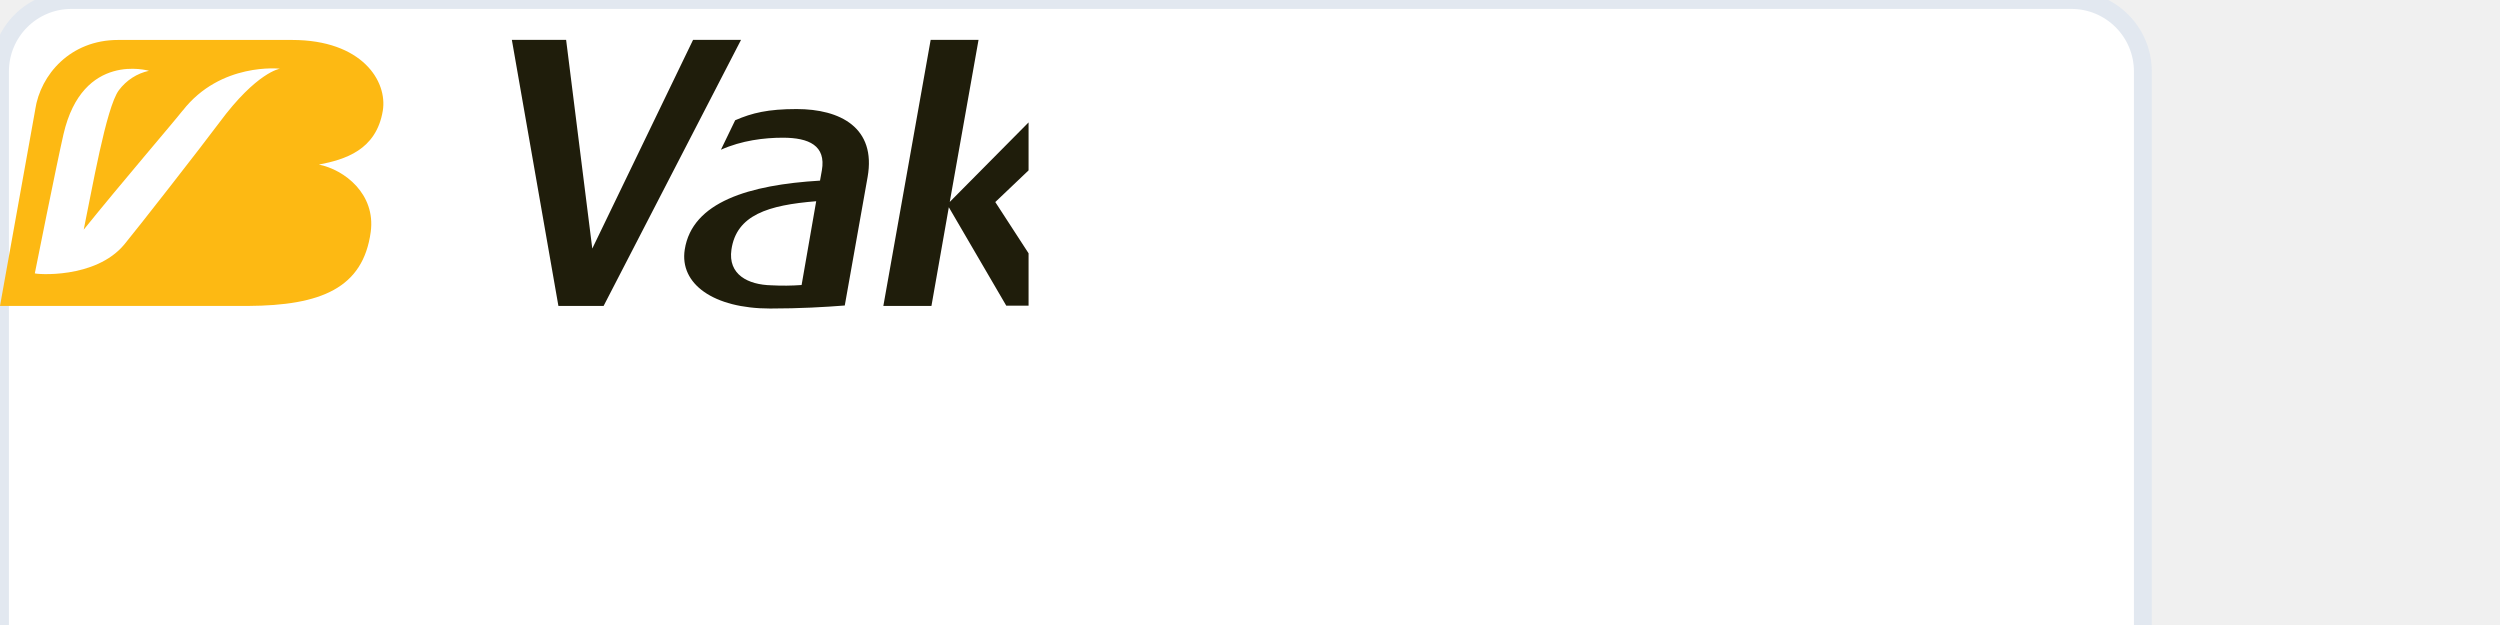
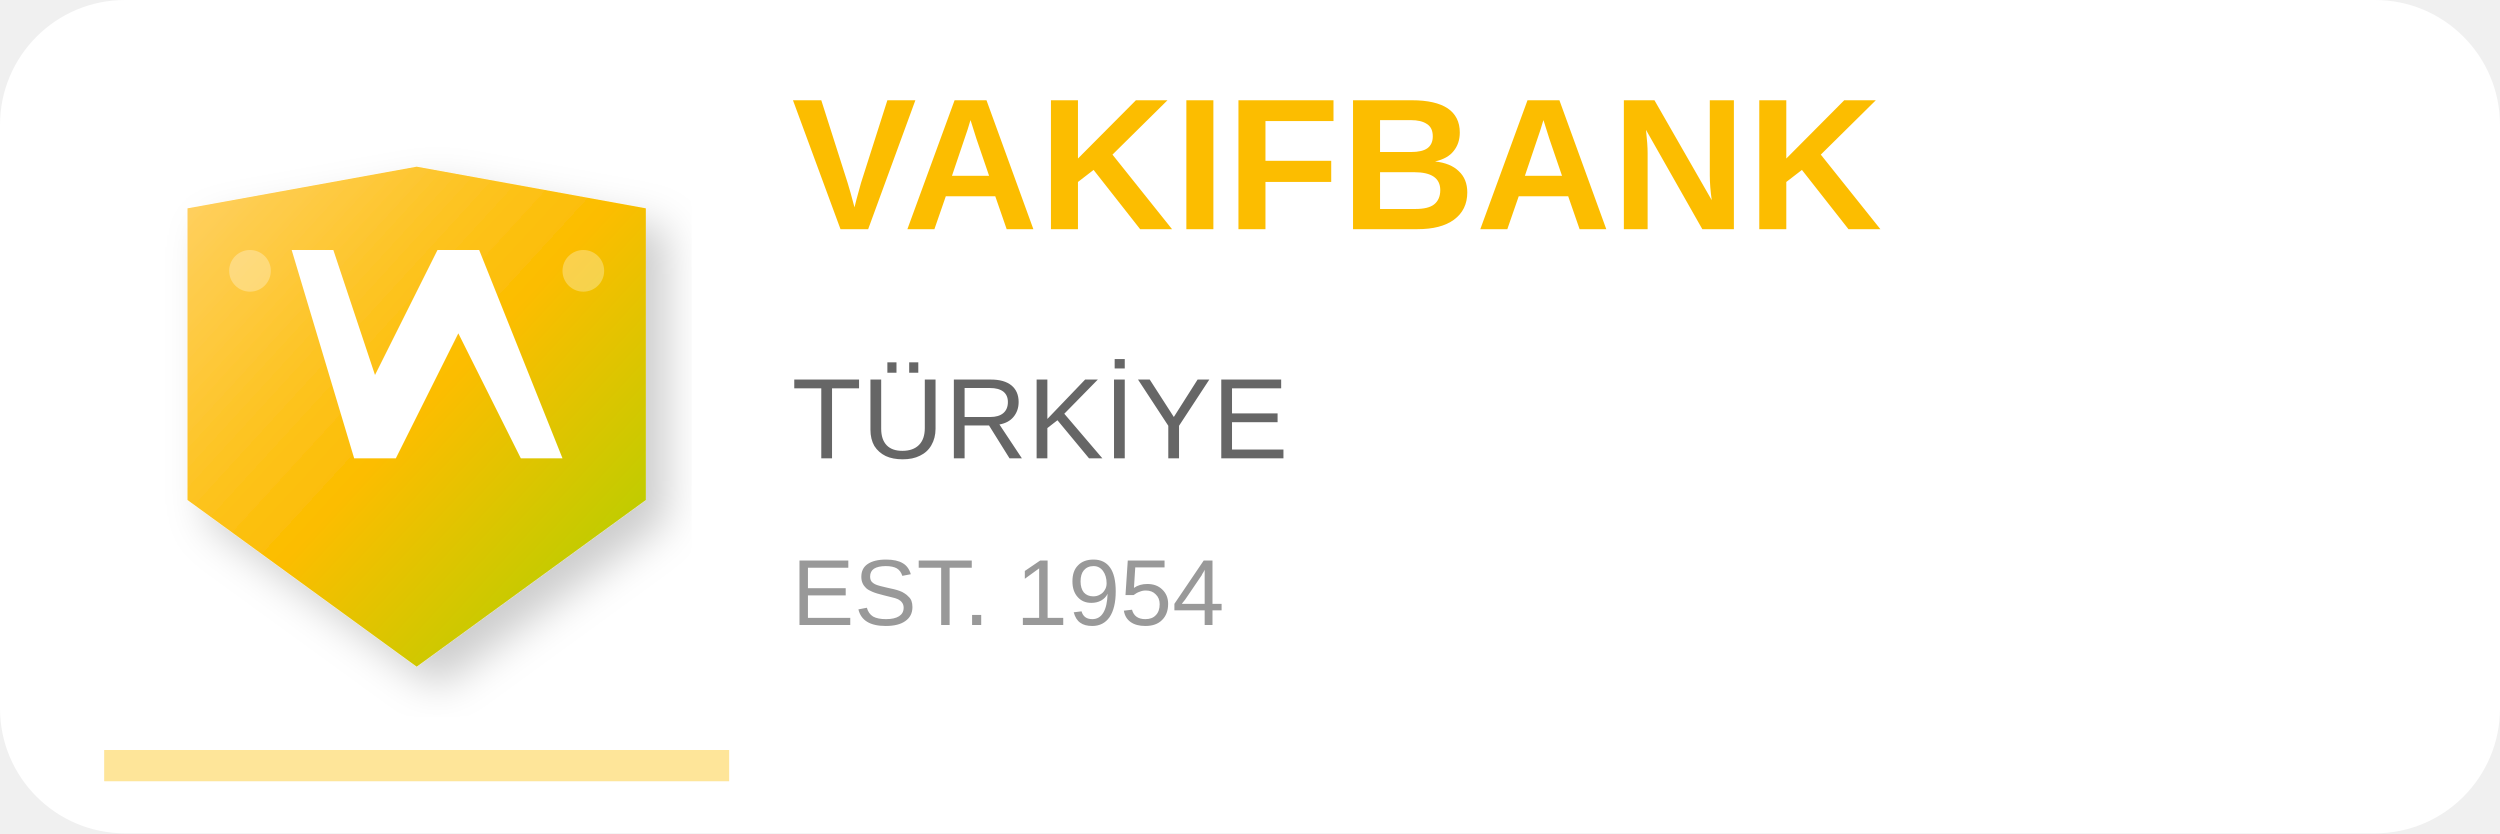
- <svg xmlns="http://www.w3.org/2000/svg" width="140" height="35" viewBox="0 0 140 35">
+ <svg xmlns="http://www.w3.org/2000/svg" width="120" height="40" viewBox="0 0 120 40">
+   <rect width="120" height="40" fill="white" rx="6" />
  <defs>
-     <clipPath id="clip0_vakif">
-       <rect width="120" height="40" fill="white" />
-     </clipPath>
+     <linearGradient id="vakifGrad" x1="0%" y1="0%" x2="100%" y2="100%">
+       <stop offset="0%" style="stop-color:#ffd166;stop-opacity:1" />
+       <stop offset="50%" style="stop-color:#fcbd00;stop-opacity:1" />
+       <stop offset="100%" style="stop-color:#a4d309;stop-opacity:1" />
+     </linearGradient>
+     <filter id="shadow">
+       <feDropShadow dx="1" dy="1" stdDeviation="1" flood-color="rgba(0,0,0,0.2)" />
+     </filter>
  </defs>
-   <rect width="120" height="40" fill="white" rx="4" stroke="#e2e8f0" stroke-width="1" />
-   <g clip-path="url(#clip0_vakif)" transform="scale(0.48) translate(0, 4)">
-     <path d="M4.115 8.77L0 31.693C3.614 31.693 27.424 31.693 27.372 31.693H28.922C37.447 31.649 42.36 29.613 43.251 23.061C43.847 18.64 40.192 15.796 37.205 15.202C40.225 14.617 43.894 13.527 44.659 8.925C45.231 5.472 42.232 0.661 34.066 0.661H13.773C8.209 0.661 4.725 4.705 4.108 8.782" fill="#FDB913" />
-     <path d="M21.317 8.89C20.281 10.219 14.193 17.304 9.767 22.793C10.716 18.252 12.379 8.532 13.863 6.535C14.734 5.366 15.982 4.559 17.38 4.261C17.38 4.261 9.641 1.965 7.406 11.665C6.587 15.231 4.063 27.874 4.063 27.889C4.11 27.994 11.115 28.604 14.511 24.51C16.028 22.677 23.551 13.041 25.617 10.265C29.962 4.401 32.658 4.015 32.658 4.015C32.658 4.015 25.736 3.232 21.317 8.903" fill="white" />
-     <path d="M70.421 31.691L86.456 0.648H80.859L69.1 24.998L66.047 0.648H59.716L65.147 31.691H70.421ZM95.221 19.487L93.52 29.252C92.35 29.338 91.175 29.35 90.004 29.286C87.282 29.227 84.906 28.039 85.335 25.111C85.924 21.086 89.609 19.927 95.221 19.477V19.487ZM101.221 16.653C102.238 10.899 98.037 8.723 92.939 8.723C89.614 8.723 87.746 9.17 85.77 10.03L84.108 13.468C86.541 12.385 89.149 12.066 91.336 12.066C94.366 12.066 96.391 12.979 95.883 15.88L95.669 17.073C87.411 17.564 80.75 19.556 79.886 25.119C79.261 29.129 83.246 31.995 89.859 31.995C93.295 31.995 96.27 31.823 98.557 31.641L101.221 16.653ZM116.117 19.573L126.86 9.35H120.923L110.805 19.559L114.163 0.648H108.578L103.057 31.691H108.668L110.696 20.177L117.397 31.661H123.967L116.117 19.573ZM131.457 31.661L135.415 9.35H130.127L126.173 31.661H131.457ZM155.739 1.559C156.402 0.862 157.546 0.508 157.546 0.508C150.999 -1.076 143.881 1.122 142.757 6.668L142.282 9.354H138.645L138.075 12.584H141.708L138.326 31.666H143.899L147.281 12.584H151.508L152.097 9.354H147.86L148.174 7.665C148.684 4.806 149.622 2.122 154.937 3.035C155.076 2.478 155.358 1.969 155.751 1.562L155.739 1.559ZM172.774 8.814C172.204 12.007 169.854 13.908 163.67 13.726C161.889 13.684 161.457 13.576 161.457 13.576L163.193 3.836C164.418 3.332 165.729 3.088 167.047 3.119C171.248 3.119 173.442 5.017 172.774 8.812V8.814ZM161.02 16.54L162.73 16.479C169.678 16.233 171.727 19.205 170.941 23.134C170.181 26.907 167.118 28.481 162.96 28.481C161.232 28.481 160.327 28.481 158.826 28.402L161.02 16.54ZM178.751 8.527C179.342 4.973 176.108 0.017 167.693 0.017C163.49 0.017 157.793 1.036 157.188 4.408L152.4 31.669C155.29 32.022 158.126 32.015 162.53 31.985C171.316 31.939 176.381 29.841 177.3 23.095C177.915 18.552 174.147 15.622 171.067 14.991C174.18 14.389 177.965 13.271 178.751 8.532V8.527ZM194.352 19.487L192.642 29.252C191.472 29.338 190.298 29.35 189.126 29.286C186.402 29.227 184.03 28.039 184.467 25.111C185.046 21.086 188.741 19.927 194.352 19.477V19.487ZM200.343 16.653C201.364 10.916 197.166 8.74 192.061 8.74C188.736 8.74 186.837 9.18 184.854 10.037L183.227 13.475C185.668 12.407 188.276 12.066 190.463 12.066C193.485 12.066 195.525 12.979 195.008 15.88L194.794 17.073C186.542 17.564 179.877 19.556 179.012 25.119C178.395 29.129 182.377 31.995 188.986 31.995C192.429 31.995 195.397 31.823 197.686 31.641L200.343 16.653ZM224.766 15.803C225.407 12.196 223.434 8.964 215.704 8.964C211.342 8.964 208.125 9.701 205.494 10.683L201.749 31.673H207.415L210.725 12.94C212.052 12.396 213.472 12.134 214.899 12.171C218.592 12.171 219.511 14.016 219.188 15.84L216.384 31.691H221.888L224.766 15.803ZM233.96 19.487L233.858 19.463L237.197 0.648H231.605L226.093 31.651H231.709L233.718 20.312H233.806L240.429 31.691H246.997L239.16 19.613L249.905 9.389H243.957L233.96 19.487Z" fill="#1F1D0B" />
+   <g transform="translate(6, 6)">
+     <path d="M3 4 L14 2 L25 4 L25 18 L14 26 L3 18 Z" fill="url(#vakifGrad)" filter="url(#shadow)" />
+     <g fill="white" transform="translate(14, 8)">
+       <path d="M-6 -2 L-3 8 L-1 8 L2 2 L5 8 L7 8 L3 -2 L1 -2 L-2 4 L-4 -2 Z" />
+     </g>
+     <circle cx="6" cy="7" r="1" fill="white" opacity="0.3" />
+     <circle cx="22" cy="7" r="1" fill="white" opacity="0.3" />
  </g>
+   <g transform="translate(38, 11)">
+     <text font-family="Arial, sans-serif" font-size="9" font-weight="800" fill="#fcbd00">
+       <tspan x="0" y="0">VAKIFBANK</tspan>
+     </text>
+     <text font-family="Arial, sans-serif" font-size="5.5" fill="#666" font-weight="500">
+       <tspan x="0" y="11">TÜRKİYE</tspan>
+     </text>
+     <text font-family="Arial, sans-serif" font-size="4.5" fill="#999" font-weight="400">
+       <tspan x="0" y="19">EST. 1954</tspan>
+     </text>
+   </g>
+   <rect x="5" y="36" width="30" height="1.5" fill="#fcbd00" opacity="0.4" />
</svg>
